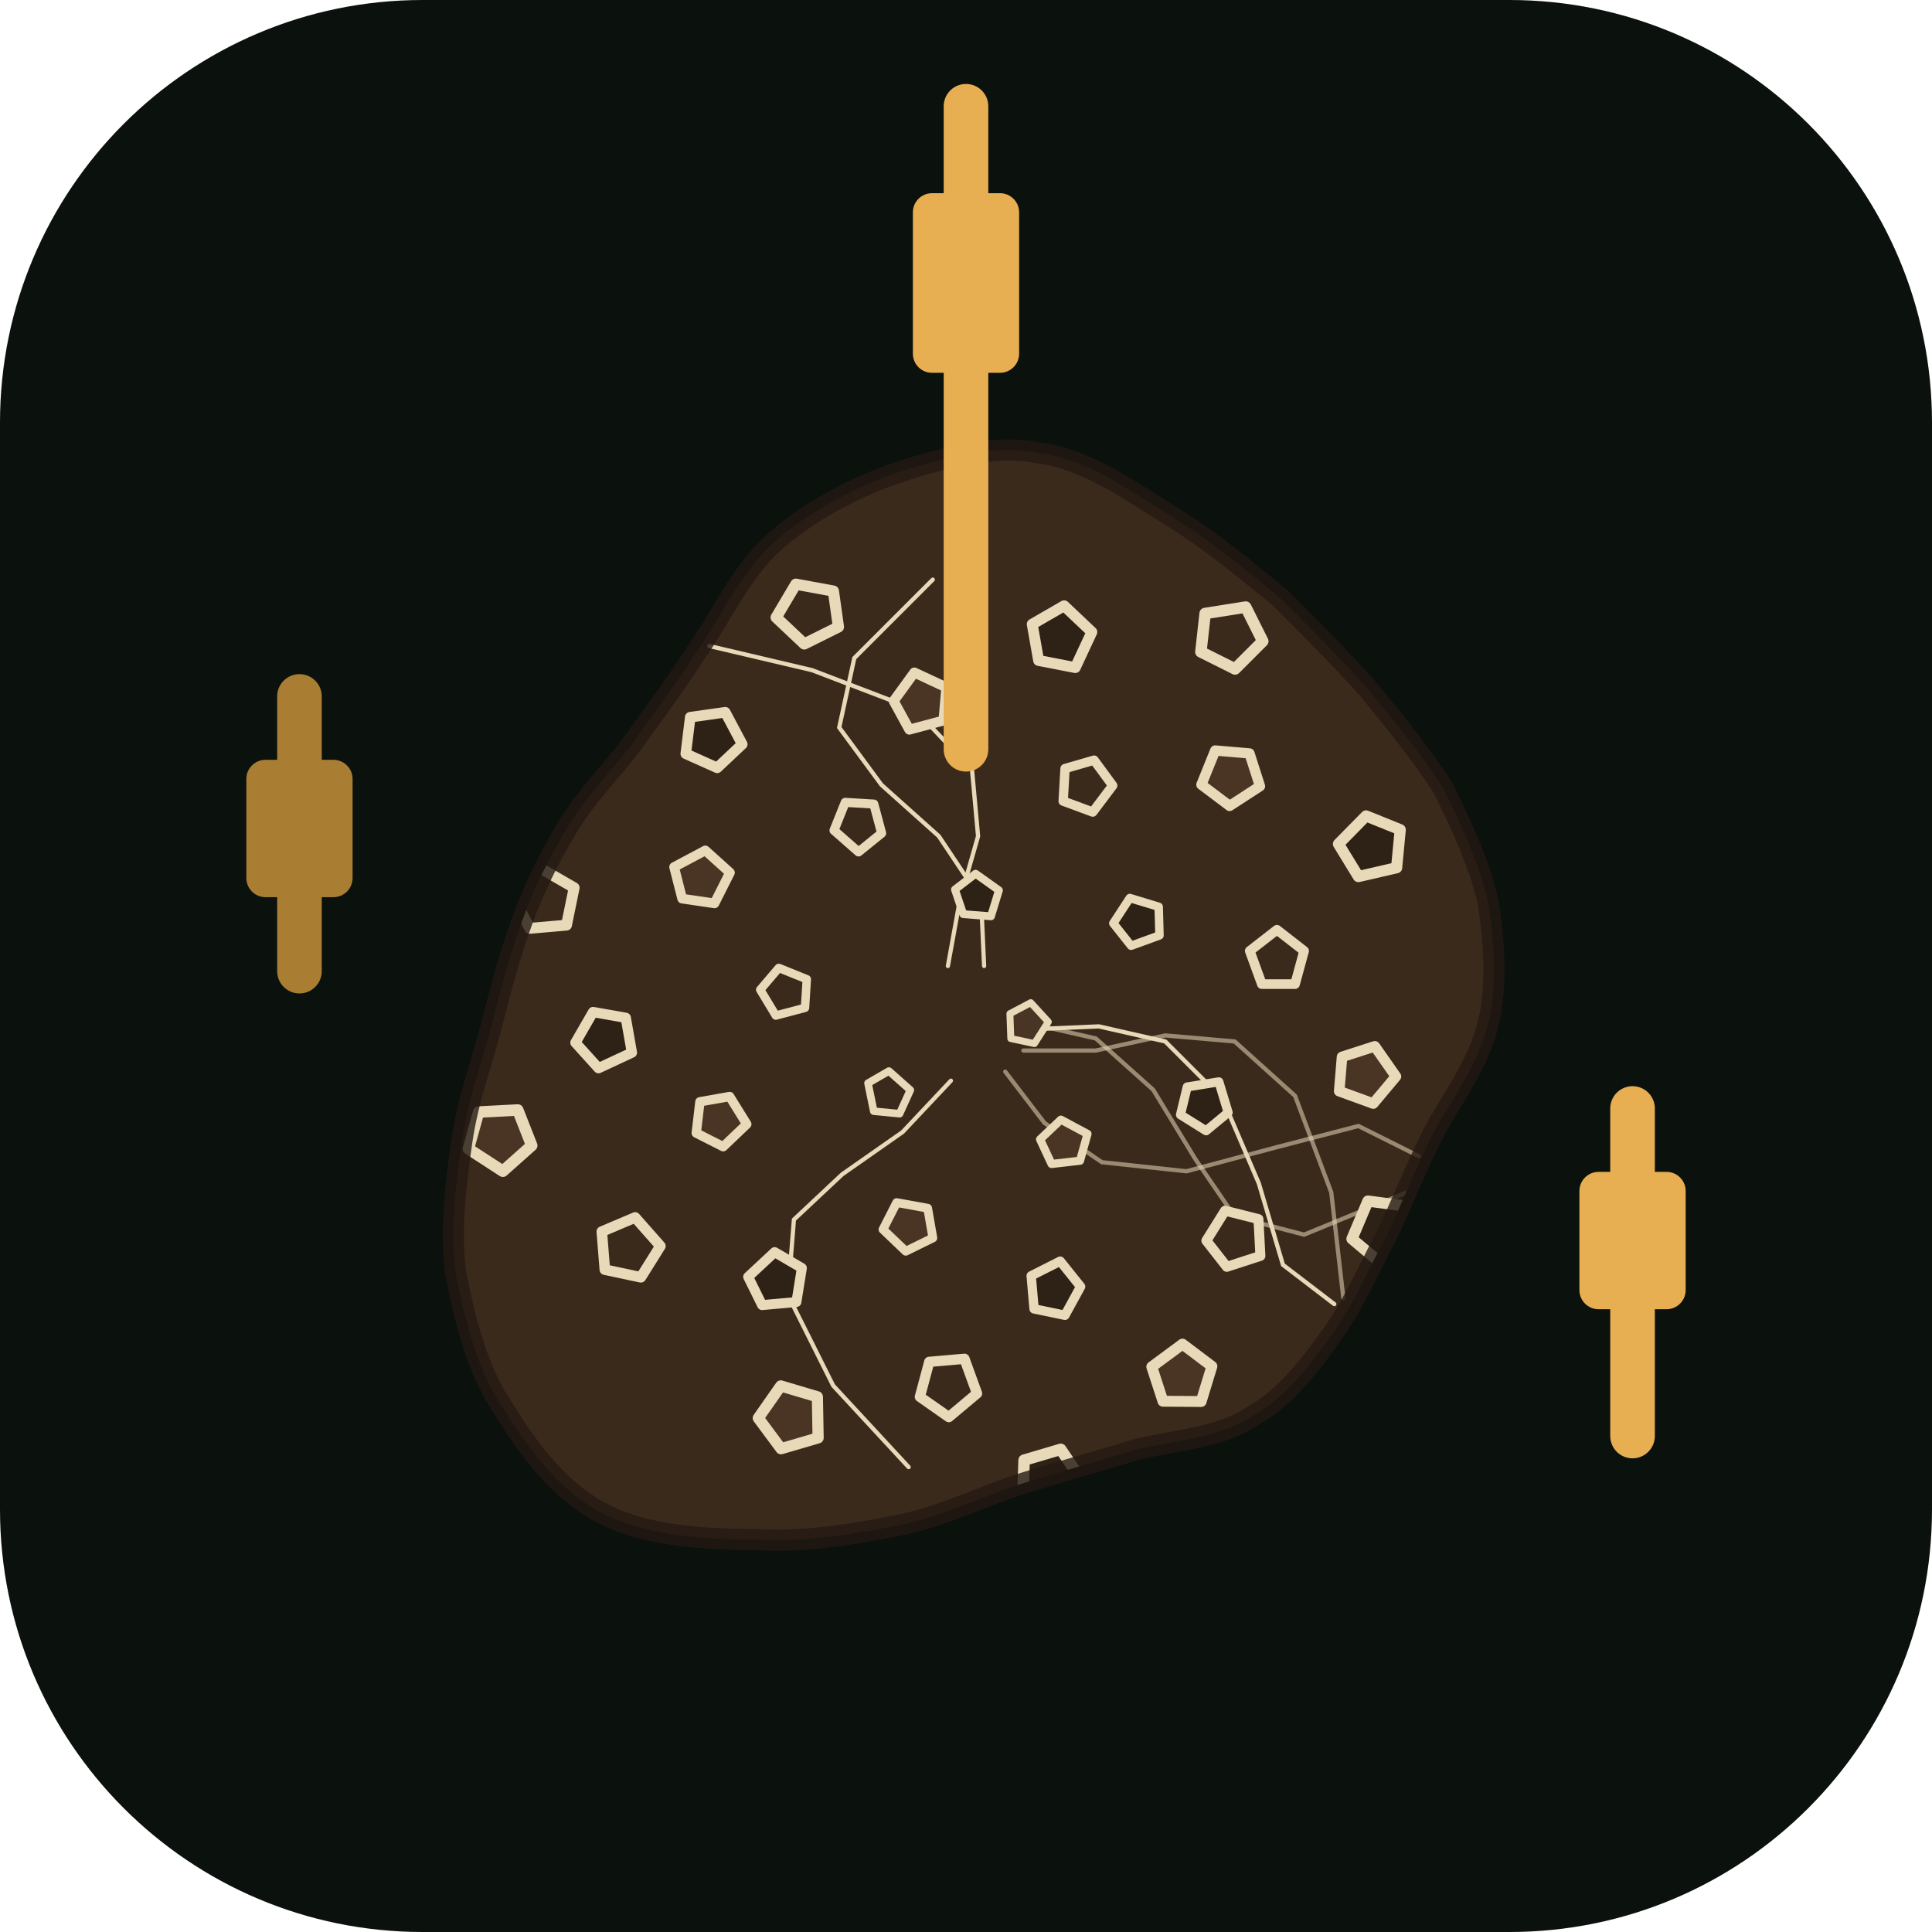
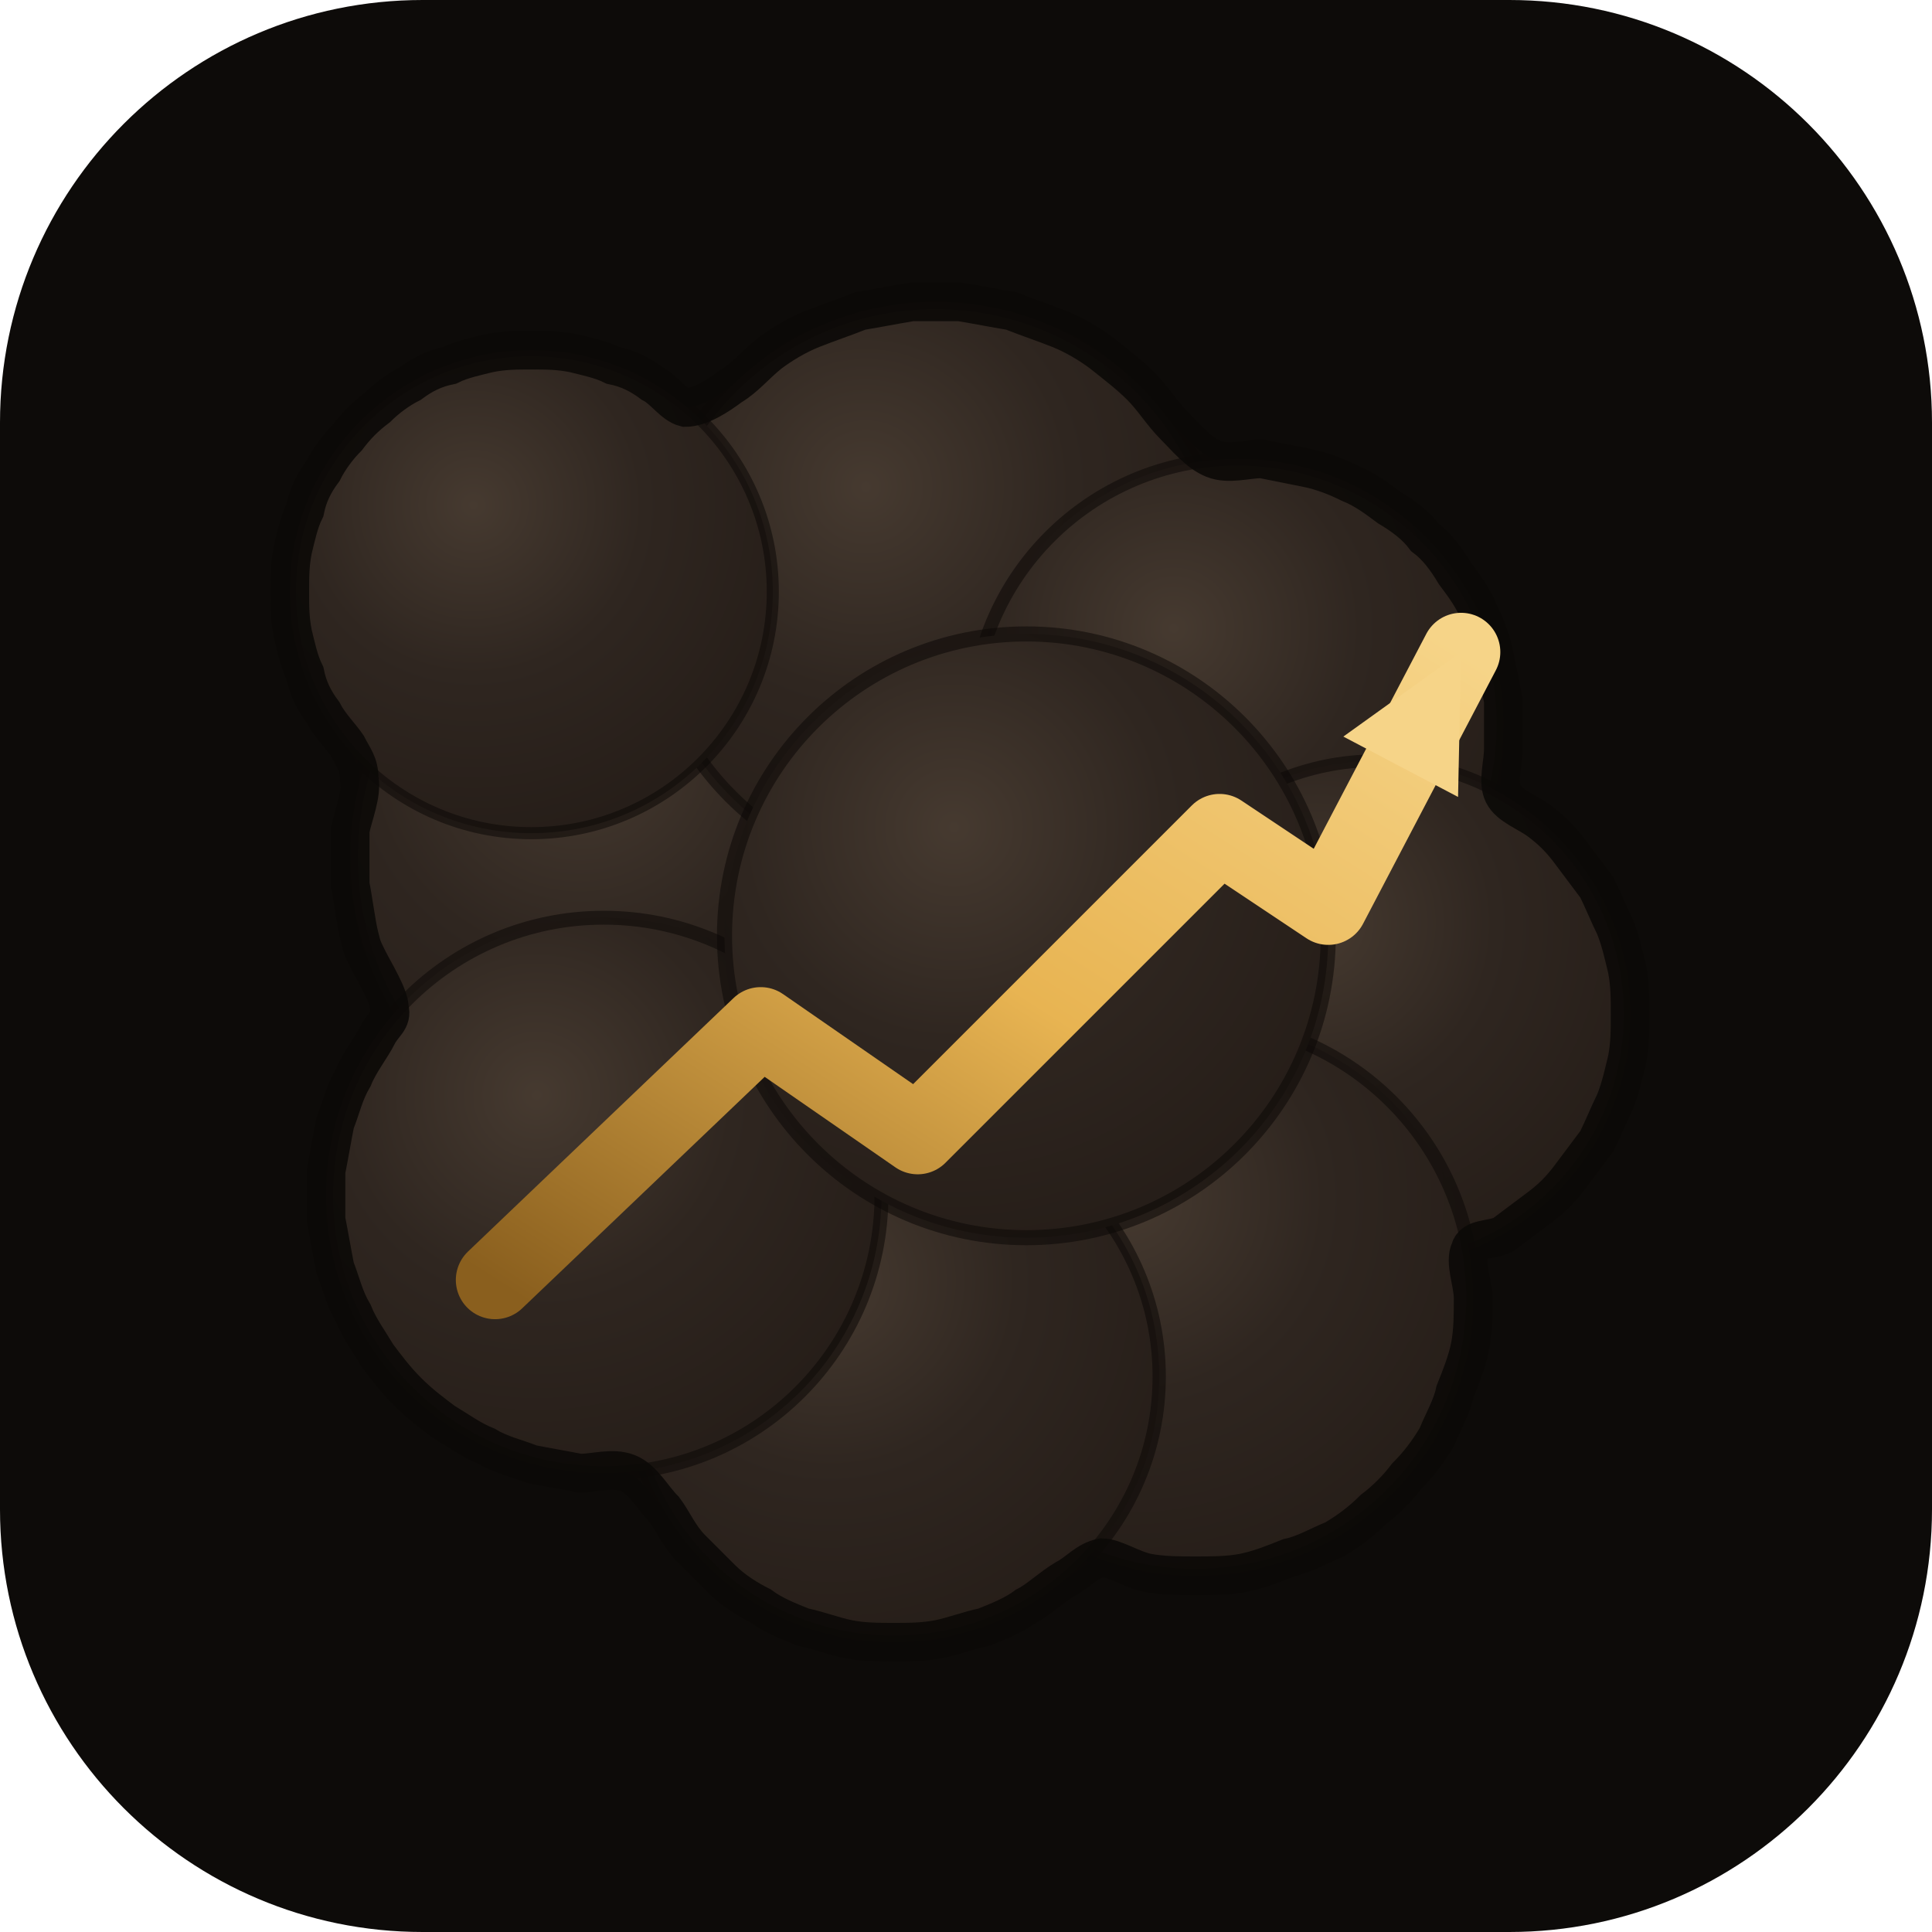
<svg xmlns="http://www.w3.org/2000/svg" viewBox="0 0 64 64" role="img" aria-label="TruffleTrade">
-   <rect width="64" height="64" rx="14" fill="#0b110d" />
-   <g>
-     <path d="M49.3 33.9C49.0 35.2 48.1 36.4 47.5 37.5C46.9 38.7 46.5 39.7 46.0 40.8C45.4 41.9 44.9 43.1 44.2 44.1C43.5 45.1 42.6 46.3 41.5 46.9C40.5 47.6 39.0 47.7 37.7 48.0C36.4 48.4 35.3 48.7 34.0 49.1C32.7 49.5 31.3 50.2 29.9 50.5C28.4 50.8 26.7 51.1 25.1 51.0C23.5 51.0 21.5 50.9 20.1 50.2C18.6 49.5 17.5 48.0 16.7 46.7C15.8 45.4 15.4 43.7 15.1 42.2C14.9 40.8 15.1 39.2 15.3 37.8C15.5 36.4 16.0 35.1 16.3 33.9C16.6 32.7 16.9 31.6 17.3 30.5C17.7 29.4 18.2 28.4 18.8 27.4C19.4 26.4 20.2 25.6 20.9 24.7C21.6 23.7 22.3 22.8 23.0 21.7C23.8 20.6 24.5 19.0 25.6 18.0C26.7 17.0 28.2 16.2 29.6 15.7C31.1 15.2 32.9 14.7 34.4 15.0C36.0 15.2 37.5 16.3 38.8 17.1C40.1 17.9 41.3 18.9 42.4 19.8C43.4 20.8 44.4 21.8 45.3 22.8C46.2 23.9 47.1 25.0 47.8 26.1C48.4 27.3 49.0 28.6 49.3 29.9C49.5 31.2 49.6 32.7 49.3 33.9Z" fill="#3a2a1c" />
-     <g clip-path="url(#sil)">
-       <path d="M31.4 32.0L31.8 29.8L32.4 27.7L32.2 25.5L30.3 23.5L26.9 22.2L23.5 21.4" fill="none" stroke="#e8d9b8" stroke-width="0.14" stroke-linecap="round" />
-       <path d="M33.3 35.5L34.6 37.2L36.5 38.5L39.3 38.8L42.3 38.0L45.0 37.3L47.0 38.3" fill="none" stroke="rgba(232,217,184,0.55)" stroke-width="0.14" stroke-linecap="round" />
-       <path d="M32.6 32.0L32.5 29.8L31.1 27.7L29.2 26.0L27.8 24.1L28.3 21.8L30.9 19.2" fill="none" stroke="#e8d9b8" stroke-width="0.14" stroke-linecap="round" />
-       <path d="M33.9 34.8L36.3 34.8L38.6 34.3L40.9 34.5L42.9 36.3L44.1 39.5L44.5 43.0" fill="none" stroke="rgba(232,217,184,0.55)" stroke-width="0.14" stroke-linecap="round" />
-       <path d="M34.1 34.1L36.4 34.0L38.6 34.5L40.5 36.4L41.7 39.2L42.5 41.9L44.2 43.2" fill="none" stroke="#e8d9b8" stroke-width="0.14" stroke-linecap="round" />
-       <path d="M34.1 33.9L36.3 34.4L38.2 36.1L39.6 38.4L40.9 40.3L43.2 40.9L46.6 39.5" fill="none" stroke="rgba(232,217,184,0.55)" stroke-width="0.14" stroke-linecap="round" />
-       <path d="M31.5 35.8L29.9 37.5L27.9 38.9L26.3 40.4L26.1 42.9L27.6 45.9L30.1 48.6" fill="none" stroke="#e8d9b8" stroke-width="0.14" stroke-linecap="round" />
-       <g transform="rotate(12 34.0 33.9)">
-         <polygon points="34.0,33.2 34.7,33.7 34.4,34.5 33.6,34.5 33.4,33.7" fill="#4a3524" stroke="#e8d9b8" stroke-width="0.23" stroke-linejoin="round" />
-       </g>false<g transform="rotate(150 29.4 36.2)">
-         <polygon points="29.4,35.4 30.1,35.9 29.8,36.8 29.0,36.8 28.7,35.9" fill="#3a2a1c" stroke="#e8d9b8" stroke-width="0.25" stroke-linejoin="round" />
-       </g>false<g transform="rotate(287 32.4 29.7)">
-         <polygon points="32.4,28.9 33.1,29.4 32.8,30.3 31.9,30.3 31.7,29.4" fill="#2e2116" stroke="#e8d9b8" stroke-width="0.26" stroke-linejoin="round" />
-       </g>false<g transform="rotate(425 35.3 37.9)">
-         <polygon points="35.3,37.1 36.0,37.7 35.7,38.6 34.8,38.6 34.5,37.7" fill="#4a3524" stroke="#e8d9b8" stroke-width="0.27" stroke-linejoin="round" />
-       </g>false<g transform="rotate(562 26.0 32.9)">
-         <polygon points="26.0,32.1 26.8,32.7 26.5,33.6 25.5,33.6 25.2,32.7" fill="#3a2a1c" stroke="#e8d9b8" stroke-width="0.28" stroke-linejoin="round" />
-       </g>false<g transform="rotate(700 37.7 30.5)">
-         <polygon points="37.7,29.7 38.5,30.3 38.2,31.2 37.2,31.2 36.9,30.3" fill="#2e2116" stroke="#e8d9b8" stroke-width="0.28" stroke-linejoin="round" />
-       </g>false<g transform="rotate(837 30.1 40.6)">
-         <polygon points="30.1,39.7 30.9,40.3 30.6,41.3 29.6,41.3 29.3,40.3" fill="#4a3524" stroke="#e8d9b8" stroke-width="0.29" stroke-linejoin="round" />
-       </g>false<g transform="rotate(975 28.4 27.3)">
-         <polygon points="28.4,26.5 29.2,27.1 28.9,28.0 27.9,28.0 27.5,27.1" fill="#3a2a1c" stroke="#e8d9b8" stroke-width="0.30" stroke-linejoin="round" />
-       </g>false<g transform="rotate(1112 39.9 36.6)">
-         <polygon points="39.9,35.7 40.7,36.4 40.4,37.3 39.4,37.3 39.1,36.4" fill="#2e2116" stroke="#e8d9b8" stroke-width="0.30" stroke-linejoin="round" />
-       </g>false<g transform="rotate(1250 23.8 37.1)">
-         <polygon points="23.8,36.2 24.6,36.8 24.3,37.8 23.3,37.8 22.9,36.8" fill="#4a3524" stroke="#e8d9b8" stroke-width="0.31" stroke-linejoin="round" />
-       </g>false<g transform="rotate(1387 36.0 26.0)">
-         <polygon points="36.0,25.1 36.8,25.7 36.5,26.7 35.4,26.7 35.1,25.7" fill="#3a2a1c" stroke="#e8d9b8" stroke-width="0.31" stroke-linejoin="round" />
-       </g>false<g transform="rotate(1525 34.9 42.7)">
-         <polygon points="34.9,41.8 35.8,42.4 35.5,43.4 34.4,43.4 34.0,42.4" fill="#2e2116" stroke="#e8d9b8" stroke-width="0.31" stroke-linejoin="round" />
-       </g>false<g transform="rotate(1662 23.2 29.1)">
-         <polygon points="23.2,28.2 24.1,28.8 23.7,29.9 22.6,29.9 22.3,28.8" fill="#4a3524" stroke="#e8d9b8" stroke-width="0.32" stroke-linejoin="round" />
-       </g>false<g transform="rotate(1800 42.3 31.8)">
-         <polygon points="42.3,30.8 43.2,31.5 42.9,32.6 41.8,32.6 41.4,31.5" fill="#3a2a1c" stroke="#e8d9b8" stroke-width="0.32" stroke-linejoin="round" />
-       </g>false<g transform="rotate(1937 25.7 42.4)">
-         <polygon points="25.7,41.4 26.6,42.1 26.3,43.1 25.1,43.1 24.8,42.1" fill="#2e2116" stroke="#e8d9b8" stroke-width="0.33" stroke-linejoin="round" />
-       </g>false<g transform="rotate(2075 30.5 23.3)">
-         <polygon points="30.5,22.4 31.5,23.0 31.1,24.1 30.0,24.1 29.6,23.0" fill="#4a3524" stroke="#e8d9b8" stroke-width="0.33" stroke-linejoin="round" />
-       </g>false<g transform="rotate(2212 40.9 41.0)">
-         <polygon points="40.9,40.0 41.9,40.7 41.5,41.8 40.4,41.8 40.0,40.7" fill="#3a2a1c" stroke="#e8d9b8" stroke-width="0.33" stroke-linejoin="round" />
-       </g>false<g transform="rotate(2350 20.0 34.4)">
-         <polygon points="20.0,33.4 20.9,34.1 20.5,35.2 19.4,35.2 19.0,34.1" fill="#2e2116" stroke="#e8d9b8" stroke-width="0.34" stroke-linejoin="round" />
-       </g>false<g transform="rotate(2487 40.8 25.7)">
-         <polygon points="40.8,24.7 41.7,25.4 41.4,26.5 40.2,26.5 39.8,25.4" fill="#4a3524" stroke="#e8d9b8" stroke-width="0.34" stroke-linejoin="round" />
-       </g>false<g transform="rotate(2625 31.4 45.9)">
-         <polygon points="31.4,44.9 32.4,45.6 32.0,46.7 30.8,46.7 30.4,45.6" fill="#3a2a1c" stroke="#e8d9b8" stroke-width="0.34" stroke-linejoin="round" />
-       </g>false<g transform="rotate(2762 23.6 24.5)">
-         <polygon points="23.6,23.5 24.6,24.2 24.2,25.3 23.0,25.3 22.7,24.2" fill="#2e2116" stroke="#e8d9b8" stroke-width="0.35" stroke-linejoin="round" />
-       </g>false<g transform="rotate(2900 45.2 35.6)">
-         <polygon points="45.2,34.6 46.2,35.3 45.8,36.4 44.6,36.4 44.3,35.3" fill="#4a3524" stroke="#e8d9b8" stroke-width="0.35" stroke-linejoin="round" />
-       </g>false<g transform="rotate(3037 20.8 41.3)">
-         <polygon points="20.8,40.2 21.8,40.9 21.4,42.1 20.2,42.1 19.8,40.9" fill="#3a2a1c" stroke="#e8d9b8" stroke-width="0.35" stroke-linejoin="round" />
-       </g>false<g transform="rotate(3175 35.1 21.1)">
-         <polygon points="35.1,20.1 36.1,20.8 35.7,22.0 34.4,22.0 34.1,20.8" fill="#2e2116" stroke="#e8d9b8" stroke-width="0.36" stroke-linejoin="round" />
-       </g>false<g transform="rotate(3312 39.1 45.6)">
-         <polygon points="39.1,44.5 40.1,45.2 39.7,46.4 38.5,46.4 38.1,45.2" fill="#4a3524" stroke="#e8d9b8" stroke-width="0.36" stroke-linejoin="round" />
-       </g>false<g transform="rotate(3450 18.1 29.8)">
-         <polygon points="18.1,28.7 19.2,29.4 18.8,30.6 17.5,30.6 17.1,29.4" fill="#3a2a1c" stroke="#e8d9b8" stroke-width="0.36" stroke-linejoin="round" />
-       </g>false<g transform="rotate(3587 45.5 28.1)">
-         <polygon points="45.5,27.0 46.5,27.7 46.1,28.9 44.8,28.9 44.4,27.7" fill="#2e2116" stroke="#e8d9b8" stroke-width="0.37" stroke-linejoin="round" />
-       </g>false<g transform="rotate(3725 26.2 47.0)">
-         <polygon points="26.2,45.9 27.2,46.7 26.8,47.9 25.5,47.9 25.1,46.7" fill="#4a3524" stroke="#e8d9b8" stroke-width="0.37" stroke-linejoin="round" />
-       </g>false<g transform="rotate(3862 26.8 20.3)">
-         <polygon points="26.8,19.2 27.8,20.0 27.4,21.2 26.2,21.2 25.8,20.0" fill="#3a2a1c" stroke="#e8d9b8" stroke-width="0.37" stroke-linejoin="round" />
-       </g>false<g transform="rotate(4000 45.9 40.8)">
-         <polygon points="45.9,39.7 46.9,40.4 46.5,41.7 45.2,41.7 44.8,40.4" fill="#2e2116" stroke="#e8d9b8" stroke-width="0.37" stroke-linejoin="round" />
-       </g>false<g transform="rotate(4137 16.6 37.7)">
-         <polygon points="16.6,36.6 17.7,37.4 17.3,38.6 16.0,38.6 15.6,37.4" fill="#4a3524" stroke="#e8d9b8" stroke-width="0.38" stroke-linejoin="round" />
-       </g>false<g transform="rotate(4275 40.7 21.1)">
-         <polygon points="40.7,20.0 41.8,20.8 41.4,22.0 40.1,22.0 39.7,20.8" fill="#3a2a1c" stroke="#e8d9b8" stroke-width="0.38" stroke-linejoin="round" />
-       </g>false<g transform="rotate(4412 34.8 49.1)">
-         <polygon points="34.8,48.0 35.9,48.8 35.4,50.0 34.1,50.0 33.7,48.8" fill="#2e2116" stroke="#e8d9b8" stroke-width="0.38" stroke-linejoin="round" />
-       </g>false<g transform="rotate(4550 18.8 24.3)">
-         <polygon points="18.8,23.2 19.9,24.0 19.5,25.2 18.1,25.2 17.7,24.0" fill="#4a3524" stroke="#e8d9b8" stroke-width="0.39" stroke-linejoin="round" />
-       </g>false
- </g>
-     <path d="M49.3 33.9C49.0 35.2 48.1 36.4 47.5 37.5C46.9 38.7 46.5 39.7 46.0 40.8C45.4 41.9 44.9 43.1 44.2 44.1C43.5 45.1 42.6 46.3 41.5 46.9C40.5 47.6 39.0 47.7 37.7 48.0C36.4 48.4 35.3 48.7 34.0 49.1C32.7 49.5 31.3 50.2 29.9 50.5C28.4 50.8 26.7 51.1 25.1 51.0C23.5 51.0 21.5 50.9 20.1 50.2C18.6 49.5 17.5 48.0 16.7 46.7C15.8 45.4 15.4 43.7 15.1 42.2C14.9 40.8 15.1 39.2 15.3 37.8C15.5 36.4 16.0 35.1 16.3 33.9C16.6 32.7 16.9 31.6 17.3 30.5C17.7 29.4 18.2 28.4 18.8 27.4C19.4 26.4 20.2 25.6 20.9 24.7C21.6 23.7 22.3 22.8 23.0 21.7C23.8 20.6 24.5 19.0 25.6 18.0C26.7 17.0 28.2 16.2 29.6 15.7C31.1 15.2 32.9 14.7 34.4 15.0C36.0 15.2 37.5 16.3 38.8 17.1C40.1 17.9 41.3 18.9 42.4 19.8C43.4 20.8 44.4 21.8 45.3 22.8C46.2 23.9 47.1 25.0 47.8 26.1C48.4 27.3 49.0 28.6 49.3 29.9C49.5 31.2 49.6 32.7 49.3 33.9Z" fill="none" stroke="#241a12" stroke-opacity=".8" stroke-width="0.70" />
-   </g>
-   <line x1="9.92" y1="23.07" x2="9.92" y2="32.17" stroke="#a97e33" stroke-width="1.478" stroke-linecap="round" />
-   <rect x="8.16" y="25.17" width="3.52" height="4.55" rx="0.634" fill="#a97e33" />
-   <line x1="32" y1="3.52" x2="32" y2="24.82" stroke="#e8ae52" stroke-width="1.478" stroke-linecap="round" />
-   <rect x="30.24" y="6.4" width="3.52" height="5.95" rx="0.634" fill="#e8ae52" />
-   <line x1="54.08" y1="36.72" x2="54.08" y2="47.57" stroke="#e8ae52" stroke-width="1.478" stroke-linecap="round" />
-   <rect x="52.32" y="38.82" width="3.52" height="4.55" rx="0.634" fill="#e8ae52" />
+   <rect width="64" height="64" rx="14" fill="#0d0b09" />
+   <path d="M11.9 31.0C11.8 30.6 11.7 29.8 11.6 29.3C11.6 28.7 11.6 28.1 11.6 27.5C11.7 27.0 12.0 26.3 11.9 25.8C11.9 25.3 11.7 25.1 11.5 24.7C11.3 24.4 10.9 24.0 10.7 23.6C10.4 23.2 10.2 22.8 10.1 22.3C9.9 21.9 9.8 21.4 9.7 21.0C9.6 20.5 9.6 20.1 9.6 19.6C9.6 19.1 9.6 18.7 9.7 18.2C9.8 17.8 9.9 17.3 10.1 16.9C10.2 16.4 10.4 16.0 10.7 15.6C10.9 15.2 11.2 14.8 11.5 14.5C11.8 14.1 12.1 13.8 12.5 13.5C12.8 13.2 13.2 12.9 13.6 12.7C14.0 12.4 14.4 12.2 14.9 12.1C15.3 11.9 15.8 11.8 16.2 11.7C16.7 11.6 17.1 11.6 17.6 11.6C18.1 11.6 18.5 11.6 19.0 11.7C19.4 11.8 19.9 11.9 20.3 12.1C20.8 12.2 21.2 12.4 21.6 12.7C22.0 12.9 22.3 13.4 22.7 13.5C23.2 13.5 23.8 13.1 24.2 12.8C24.7 12.5 25.0 12.1 25.5 11.7C25.9 11.4 26.4 11.1 26.9 10.9C27.4 10.7 28.0 10.5 28.5 10.3C29.1 10.2 29.6 10.1 30.2 10.0C30.7 10.0 31.3 10.0 31.8 10.0C32.4 10.1 32.9 10.2 33.5 10.3C34.0 10.5 34.6 10.7 35.1 10.9C35.6 11.1 36.1 11.4 36.5 11.7C37.0 12.1 37.4 12.4 37.8 12.8C38.2 13.2 38.5 13.7 38.9 14.1C39.3 14.5 39.7 15.0 40.2 15.2C40.7 15.4 41.3 15.2 41.8 15.2C42.3 15.3 42.8 15.4 43.3 15.5C43.8 15.6 44.3 15.8 44.7 16.0C45.2 16.2 45.6 16.5 46.0 16.8C46.5 17.1 46.9 17.4 47.2 17.8C47.6 18.1 47.9 18.5 48.2 19.0C48.5 19.4 48.8 19.8 49.0 20.3C49.2 20.7 49.4 21.2 49.5 21.7C49.6 22.2 49.7 22.7 49.8 23.2C49.8 23.7 49.8 24.3 49.8 24.8C49.8 25.3 49.6 25.9 49.8 26.3C50.0 26.7 50.6 26.9 51.0 27.2C51.4 27.5 51.7 27.8 52.0 28.2C52.3 28.6 52.6 29.0 52.9 29.4C53.1 29.8 53.3 30.3 53.5 30.7C53.7 31.2 53.8 31.7 53.9 32.1C54.0 32.6 54.0 33.1 54.0 33.6C54.0 34.1 54.0 34.6 53.9 35.1C53.8 35.5 53.7 36.0 53.5 36.5C53.3 36.9 53.1 37.4 52.9 37.8C52.6 38.2 52.3 38.6 52.0 39.0C51.7 39.4 51.4 39.7 51.0 40.0C50.6 40.3 50.2 40.6 49.8 40.9C49.4 41.1 48.8 41.0 48.7 41.4C48.5 41.8 48.8 42.5 48.8 43.0C48.8 43.5 48.8 44.1 48.7 44.6C48.6 45.1 48.4 45.6 48.2 46.1C48.1 46.6 47.8 47.1 47.6 47.6C47.3 48.1 47.0 48.5 46.6 48.9C46.3 49.3 45.9 49.7 45.5 50.0C45.1 50.4 44.7 50.7 44.2 51.0C43.7 51.2 43.2 51.5 42.7 51.6C42.2 51.8 41.7 52.0 41.2 52.1C40.7 52.2 40.1 52.2 39.6 52.2C39.1 52.2 38.5 52.2 38.0 52.1C37.5 52.0 36.9 51.6 36.5 51.6C36.0 51.7 35.7 52.1 35.3 52.3C34.8 52.6 34.4 53.0 34.0 53.2C33.6 53.5 33.1 53.7 32.6 53.9C32.1 54.0 31.6 54.2 31.1 54.3C30.6 54.4 30.1 54.4 29.6 54.4C29.1 54.4 28.6 54.4 28.1 54.3C27.6 54.2 27.1 54.0 26.6 53.9C26.1 53.7 25.6 53.5 25.2 53.2C24.8 53.0 24.3 52.7 23.9 52.3C23.6 52.0 23.2 51.6 22.9 51.3C22.5 50.9 22.3 50.4 22.0 50.0C21.6 49.6 21.3 49.0 20.8 48.8C20.3 48.6 19.7 48.8 19.2 48.8C18.7 48.7 18.1 48.6 17.6 48.5C17.1 48.3 16.6 48.2 16.1 47.9C15.6 47.7 15.2 47.4 14.7 47.1C14.3 46.8 13.9 46.5 13.5 46.1C13.1 45.7 12.8 45.3 12.5 44.9C12.2 44.4 11.9 44.0 11.7 43.5C11.4 43.0 11.3 42.5 11.1 42.0C11.0 41.5 10.9 40.9 10.8 40.4C10.8 39.9 10.8 39.3 10.8 38.8C10.9 38.3 11.0 37.7 11.1 37.2C11.3 36.7 11.4 36.2 11.7 35.7C11.9 35.2 12.3 34.7 12.5 34.3C12.7 33.9 13.0 33.8 12.9 33.4C12.9 33.0 12.4 32.2 12.2 31.8C12.0 31.4 12.0 31.4 11.9 31.0Z" fill="#1b1512" />
  <defs>
-     <clipPath id="sil">
-       <path d="M49.3 33.9C49.0 35.2 48.1 36.4 47.5 37.5C46.9 38.7 46.5 39.7 46.0 40.8C45.4 41.9 44.9 43.1 44.2 44.1C43.5 45.1 42.6 46.3 41.5 46.9C40.5 47.6 39.0 47.7 37.7 48.0C36.4 48.4 35.3 48.7 34.0 49.1C32.7 49.5 31.3 50.2 29.9 50.5C28.4 50.8 26.7 51.1 25.1 51.0C23.5 51.0 21.5 50.9 20.1 50.2C18.6 49.5 17.5 48.0 16.7 46.7C15.8 45.4 15.4 43.7 15.1 42.2C14.9 40.8 15.1 39.2 15.3 37.8C15.5 36.4 16.0 35.1 16.3 33.9C16.6 32.7 16.9 31.6 17.3 30.5C17.7 29.4 18.2 28.4 18.8 27.4C19.4 26.4 20.2 25.6 20.9 24.7C21.6 23.7 22.3 22.8 23.0 21.7C23.8 20.6 24.5 19.0 25.6 18.0C26.7 17.0 28.2 16.2 29.6 15.7C31.1 15.2 32.9 14.7 34.4 15.0C36.0 15.2 37.5 16.3 38.8 17.1C40.1 17.9 41.3 18.9 42.4 19.8C43.4 20.8 44.4 21.8 45.3 22.8C46.2 23.9 47.1 25.0 47.8 26.1C48.4 27.3 49.0 28.6 49.3 29.9C49.5 31.2 49.6 32.7 49.3 33.9Z" />
-     </clipPath>
+     <radialGradient id="lg22_28" cx=".38" cy=".32" r=".78">
+       <stop offset="0" stop-color="#463a30" />
+       <stop offset=".45" stop-color="#2f2620" />
+       <stop offset="1" stop-color="#241c17" />
+     </radialGradient>
+     <radialGradient id="lg31_20" cx=".38" cy=".32" r=".78">
+       <stop offset="0" stop-color="#463a30" />
+       <stop offset=".45" stop-color="#2f2620" />
+       <stop offset="1" stop-color="#241c17" />
+     </radialGradient>
+     <radialGradient id="lg41_24" cx=".38" cy=".32" r=".78">
+       <stop offset="0" stop-color="#463a30" />
+       <stop offset=".45" stop-color="#2f2620" />
+       <stop offset="1" stop-color="#241c17" />
+     </radialGradient>
+     <radialGradient id="lg46_34" cx=".38" cy=".32" r=".78">
+       <stop offset="0" stop-color="#463a30" />
+       <stop offset=".45" stop-color="#2f2620" />
+       <stop offset="1" stop-color="#241c17" />
+     </radialGradient>
+     <radialGradient id="lg40_43" cx=".38" cy=".32" r=".78">
+       <stop offset="0" stop-color="#463a30" />
+       <stop offset=".45" stop-color="#2f2620" />
+       <stop offset="1" stop-color="#241c17" />
+     </radialGradient>
+     <radialGradient id="lg30_46" cx=".38" cy=".32" r=".78">
+       <stop offset="0" stop-color="#463a30" />
+       <stop offset=".45" stop-color="#2f2620" />
+       <stop offset="1" stop-color="#241c17" />
+     </radialGradient>
+     <radialGradient id="lg20_40" cx=".38" cy=".32" r=".78">
+       <stop offset="0" stop-color="#463a30" />
+       <stop offset=".45" stop-color="#2f2620" />
+       <stop offset="1" stop-color="#241c17" />
+     </radialGradient>
+     <radialGradient id="lg18_20" cx=".38" cy=".32" r=".78">
+       <stop offset="0" stop-color="#463a30" />
+       <stop offset=".45" stop-color="#2f2620" />
+       <stop offset="1" stop-color="#241c17" />
+     </radialGradient>
+     <radialGradient id="lg34_31" cx=".38" cy=".32" r=".78">
+       <stop offset="0" stop-color="#463a30" />
+       <stop offset=".45" stop-color="#2f2620" />
+       <stop offset="1" stop-color="#241c17" />
+     </radialGradient>
  </defs>
+   <circle cx="21.6" cy="28.4" r="10.0" fill="url(#lg22_28)" />
+   <circle cx="21.6" cy="28.4" r="10.0" fill="none" stroke="#0c0907" stroke-opacity=".55" stroke-width="0.50" />
+   <circle cx="31.0" cy="19.6" r="9.6" fill="url(#lg31_20)" />
+   <circle cx="31.0" cy="19.6" r="9.6" fill="none" stroke="#0c0907" stroke-opacity=".55" stroke-width="0.48" />
+   <circle cx="41.0" cy="24.0" r="8.8" fill="url(#lg41_24)" />
+   <circle cx="41.0" cy="24.0" r="8.8" fill="none" stroke="#0c0907" stroke-opacity=".55" stroke-width="0.44" />
+   <circle cx="45.6" cy="33.6" r="8.4" fill="url(#lg46_34)" />
+   <circle cx="45.6" cy="33.6" r="8.4" fill="none" stroke="#0c0907" stroke-opacity=".55" stroke-width="0.42" />
+   <circle cx="39.6" cy="43.0" r="9.2" fill="url(#lg40_43)" />
+   <circle cx="39.6" cy="43.0" r="9.2" fill="none" stroke="#0c0907" stroke-opacity=".55" stroke-width="0.46" />
+   <circle cx="29.6" cy="45.6" r="8.8" fill="url(#lg30_46)" />
+   <circle cx="29.6" cy="45.6" r="8.8" fill="none" stroke="#0c0907" stroke-opacity=".55" stroke-width="0.44" />
+   <circle cx="20.0" cy="39.6" r="9.2" fill="url(#lg20_40)" />
+   <circle cx="20.0" cy="39.6" r="9.2" fill="none" stroke="#0c0907" stroke-opacity=".55" stroke-width="0.46" />
+   <circle cx="17.6" cy="19.6" r="8.0" fill="url(#lg18_20)" />
+   <circle cx="17.6" cy="19.6" r="8.0" fill="none" stroke="#0c0907" stroke-opacity=".55" stroke-width="0.40" />
+   <circle cx="34.0" cy="31.0" r="10.0" fill="url(#lg34_31)" />
+   <circle cx="34.0" cy="31.0" r="10.0" fill="none" stroke="#0c0907" stroke-opacity=".55" stroke-width="0.50" />
+   <path d="M11.9 31.0C11.8 30.6 11.7 29.8 11.6 29.3C11.6 28.7 11.6 28.1 11.6 27.5C11.7 27.0 12.0 26.3 11.9 25.8C11.9 25.3 11.7 25.1 11.5 24.7C11.3 24.4 10.9 24.0 10.7 23.6C10.4 23.2 10.2 22.8 10.1 22.3C9.9 21.9 9.8 21.4 9.7 21.0C9.6 20.5 9.6 20.1 9.6 19.6C9.6 19.1 9.6 18.7 9.7 18.2C9.8 17.8 9.9 17.3 10.1 16.9C10.2 16.4 10.4 16.0 10.7 15.6C10.9 15.2 11.2 14.8 11.5 14.5C11.8 14.1 12.1 13.8 12.5 13.5C12.8 13.2 13.2 12.9 13.6 12.7C14.0 12.4 14.4 12.2 14.9 12.1C15.3 11.9 15.8 11.8 16.2 11.7C16.7 11.6 17.1 11.6 17.6 11.6C18.1 11.6 18.5 11.6 19.0 11.7C19.4 11.8 19.9 11.9 20.3 12.1C20.8 12.2 21.2 12.4 21.6 12.7C22.0 12.9 22.3 13.4 22.7 13.5C23.2 13.5 23.8 13.1 24.2 12.8C24.7 12.5 25.0 12.1 25.5 11.7C25.9 11.4 26.4 11.1 26.9 10.9C27.4 10.7 28.0 10.5 28.5 10.3C29.1 10.2 29.6 10.1 30.2 10.0C30.7 10.0 31.3 10.0 31.8 10.0C32.4 10.1 32.9 10.2 33.5 10.3C34.0 10.5 34.6 10.7 35.1 10.9C35.6 11.1 36.1 11.4 36.5 11.7C37.0 12.1 37.4 12.4 37.8 12.8C38.2 13.2 38.5 13.7 38.9 14.1C39.3 14.5 39.7 15.0 40.2 15.2C40.7 15.4 41.3 15.2 41.8 15.2C42.3 15.3 42.8 15.4 43.3 15.5C43.8 15.6 44.3 15.8 44.7 16.0C45.2 16.2 45.6 16.5 46.0 16.8C46.5 17.1 46.9 17.4 47.2 17.8C47.6 18.1 47.9 18.5 48.2 19.0C48.5 19.4 48.8 19.8 49.0 20.3C49.2 20.7 49.4 21.2 49.5 21.7C49.6 22.2 49.7 22.7 49.8 23.2C49.8 23.7 49.8 24.3 49.8 24.8C49.8 25.3 49.6 25.9 49.8 26.3C50.0 26.7 50.6 26.9 51.0 27.2C51.4 27.5 51.7 27.8 52.0 28.2C52.3 28.6 52.6 29.0 52.9 29.4C53.1 29.8 53.3 30.3 53.5 30.7C53.7 31.2 53.8 31.7 53.9 32.1C54.0 32.6 54.0 33.1 54.0 33.6C54.0 34.1 54.0 34.6 53.9 35.1C53.8 35.5 53.7 36.0 53.5 36.5C53.3 36.9 53.1 37.4 52.9 37.8C52.6 38.2 52.3 38.6 52.0 39.0C51.7 39.4 51.4 39.7 51.0 40.0C50.6 40.3 50.2 40.6 49.8 40.9C49.4 41.1 48.8 41.0 48.7 41.4C48.5 41.8 48.8 42.5 48.8 43.0C48.8 43.5 48.8 44.1 48.7 44.6C48.6 45.1 48.4 45.6 48.2 46.1C48.1 46.6 47.8 47.1 47.6 47.6C47.3 48.1 47.0 48.5 46.6 48.9C46.3 49.3 45.9 49.7 45.5 50.0C45.1 50.4 44.7 50.7 44.2 51.0C43.7 51.2 43.2 51.5 42.7 51.6C42.2 51.8 41.7 52.0 41.2 52.1C40.7 52.2 40.1 52.2 39.6 52.2C39.1 52.2 38.5 52.2 38.0 52.1C37.5 52.0 36.9 51.6 36.5 51.6C36.0 51.7 35.7 52.1 35.3 52.3C34.8 52.6 34.4 53.0 34.0 53.2C33.6 53.5 33.1 53.7 32.6 53.9C32.1 54.0 31.6 54.2 31.1 54.3C30.6 54.4 30.1 54.4 29.6 54.4C29.1 54.4 28.6 54.4 28.1 54.3C27.6 54.2 27.1 54.0 26.6 53.9C26.1 53.7 25.6 53.5 25.2 53.2C24.8 53.0 24.3 52.7 23.9 52.3C23.6 52.0 23.2 51.6 22.9 51.3C22.5 50.9 22.3 50.4 22.0 50.0C21.6 49.6 21.3 49.0 20.8 48.8C20.3 48.6 19.7 48.8 19.2 48.8C18.7 48.7 18.1 48.6 17.6 48.5C17.1 48.3 16.6 48.2 16.1 47.9C15.6 47.7 15.2 47.4 14.7 47.1C14.3 46.8 13.9 46.5 13.5 46.1C13.1 45.7 12.8 45.3 12.5 44.9C12.2 44.4 11.9 44.0 11.7 43.5C11.4 43.0 11.3 42.5 11.1 42.0C11.0 41.5 10.9 40.9 10.8 40.4C10.8 39.9 10.8 39.3 10.8 38.8C10.9 38.3 11.0 37.7 11.1 37.2C11.3 36.7 11.4 36.2 11.7 35.7C11.9 35.2 12.3 34.7 12.5 34.3C12.7 33.9 13.0 33.8 12.9 33.4C12.9 33.0 12.4 32.2 12.2 31.8C12.0 31.4 12.0 31.4 11.9 31.0Z" fill="none" stroke="#0c0907" stroke-opacity=".9" stroke-width="1.28" />
+   <linearGradient id="goldA" x1="0" y1="1" x2="1" y2="0">
+     <stop offset="0" stop-color="#8a5f1e" />
+     <stop offset=".5" stop-color="#e8b452" />
+     <stop offset="1" stop-color="#f6d488" />
+   </linearGradient>
+   <path d="M16.4 42.4 L25.2 34.0 L30.4 37.6 L40.4 27.6 L44.0 30.0 L48.4 21.6" fill="none" stroke="url(#goldA)" stroke-width="2.6" stroke-linecap="round" stroke-linejoin="round" />
+   <path d="M48.4 21.6 L48.3 26.4 L44.5 24.4 Z" fill="#f6d488" />
</svg>
